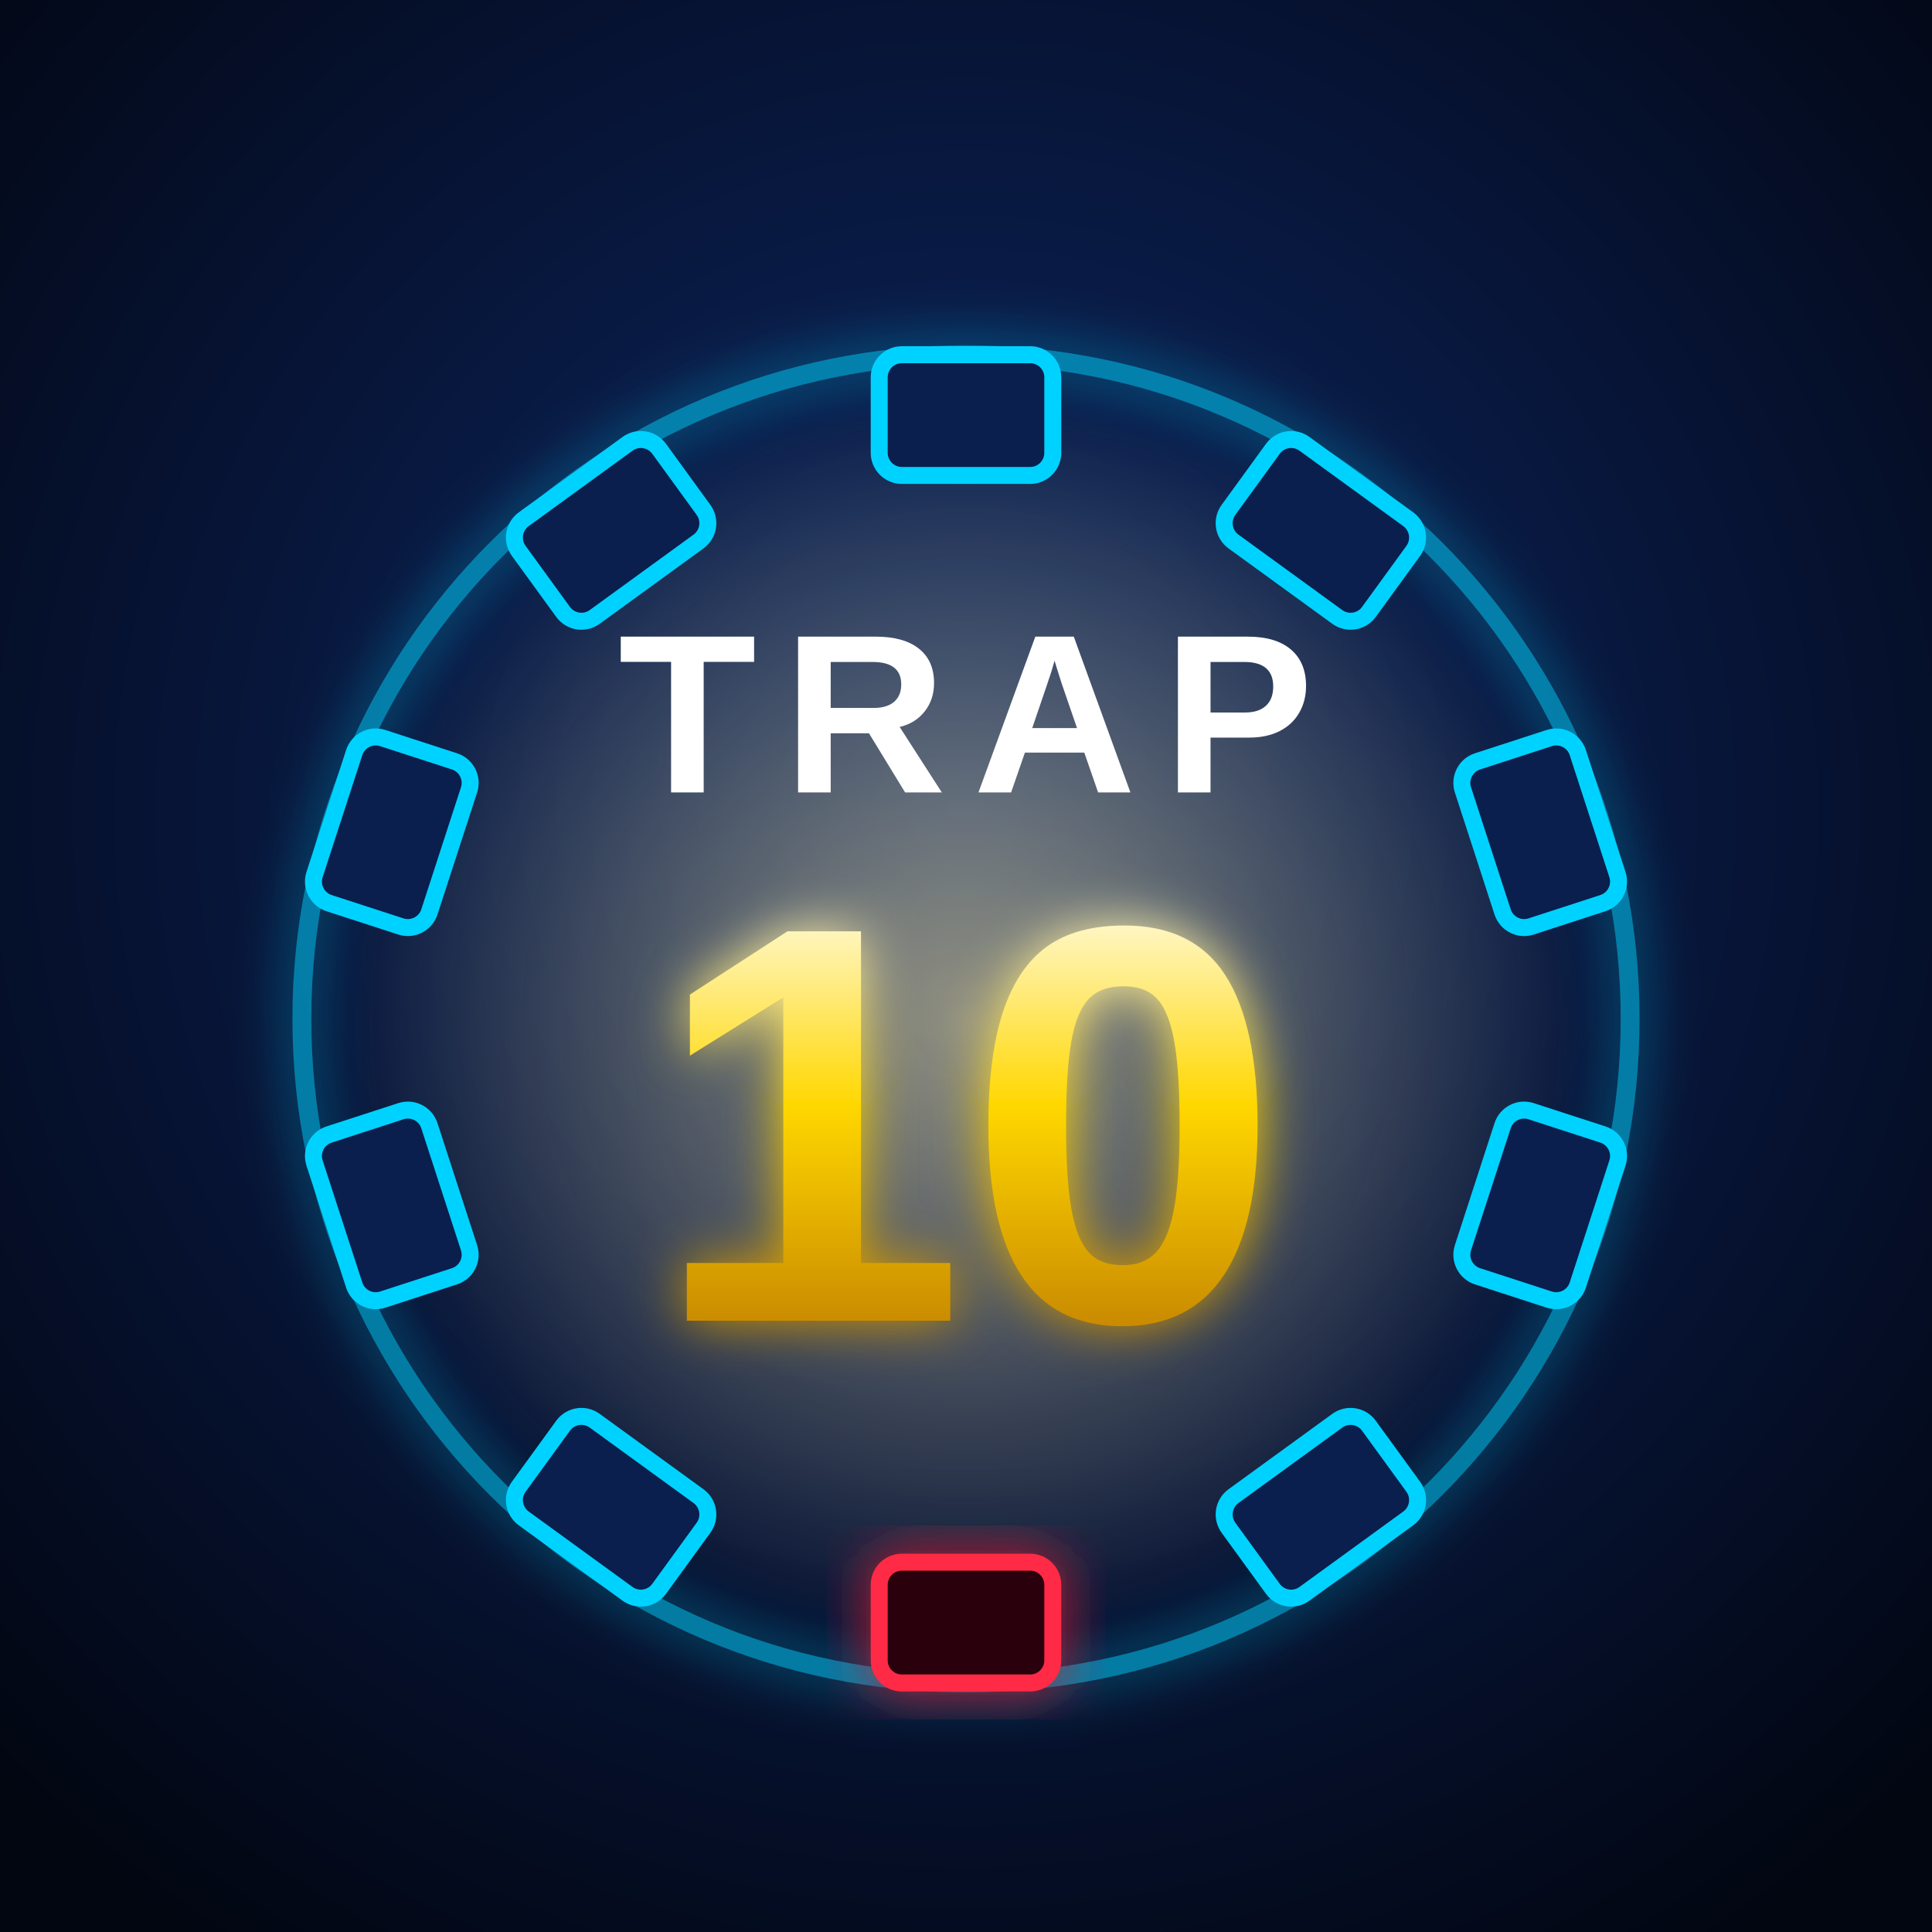
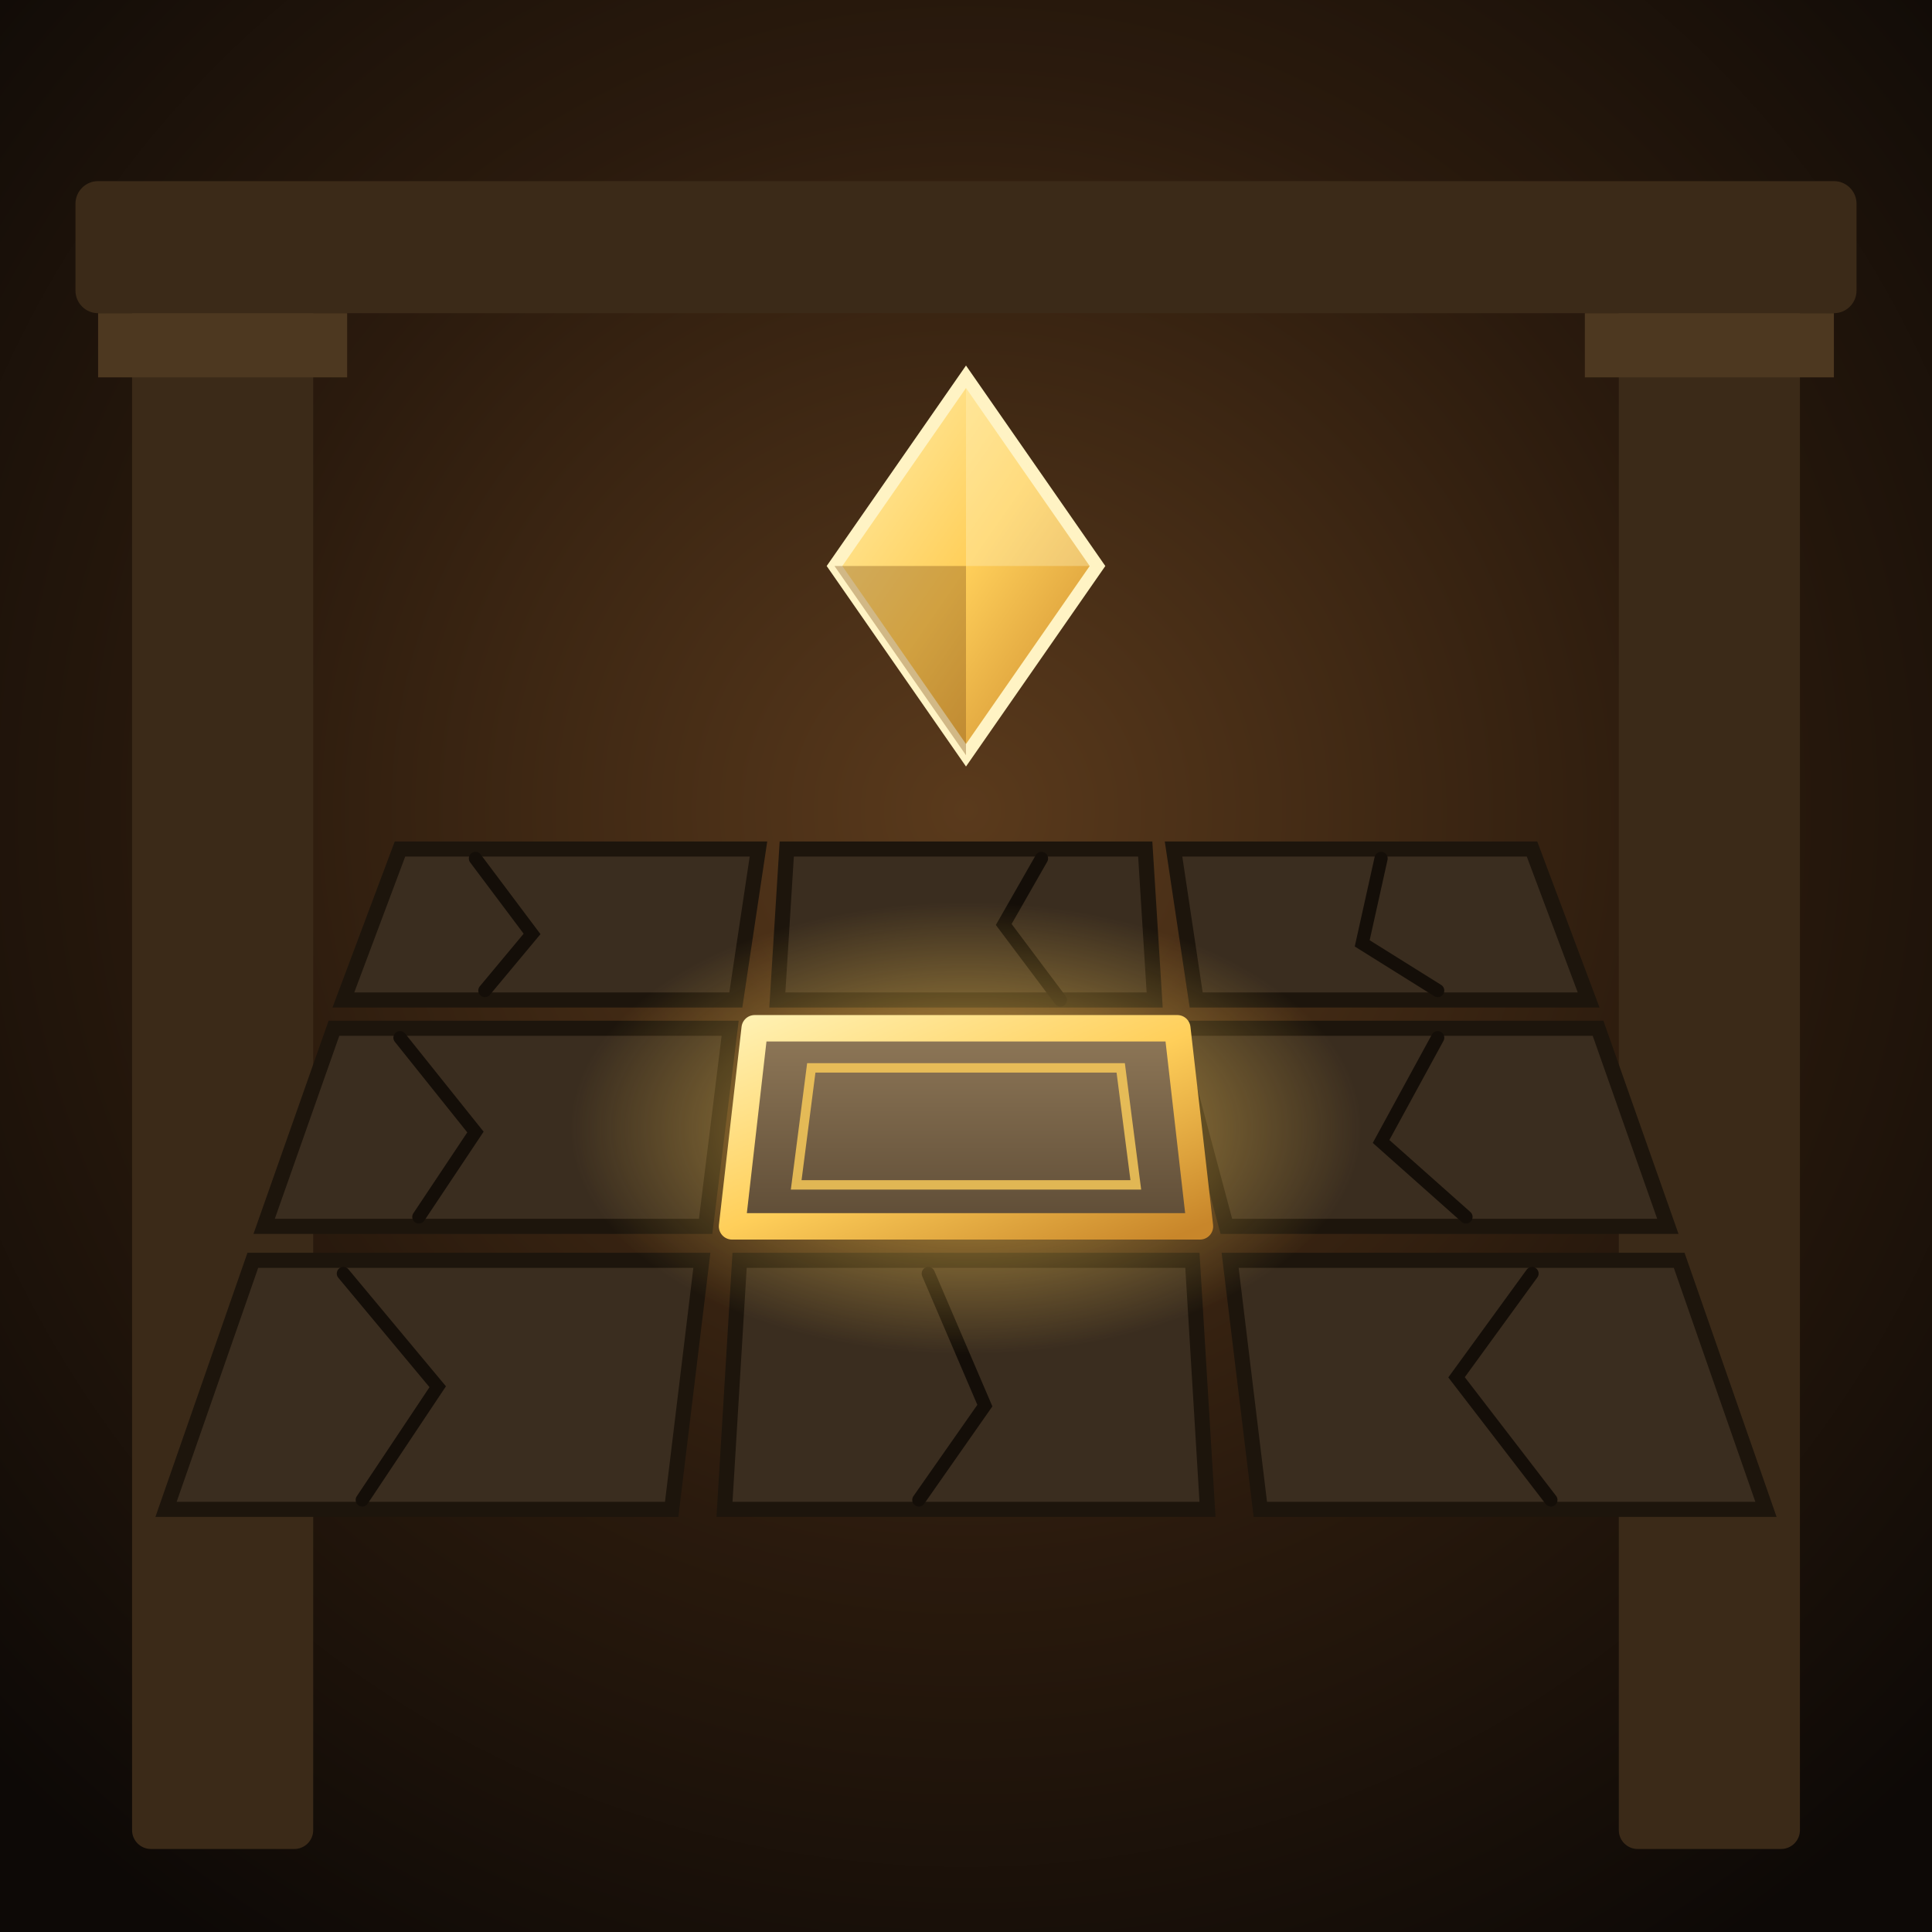
<svg xmlns="http://www.w3.org/2000/svg" width="1024" height="1024" viewBox="0 0 1024 1024">
  <defs>
    <radialGradient id="bg" cx="50%" cy="42%" r="70%">
-       <stop offset="0" stop-color="#0d2a66" />
-       <stop offset="0.55" stop-color="#071538" />
-       <stop offset="1" stop-color="#020611" />
+       <stop offset="0" stop-color="#5a3a1c" />
+       <stop offset="0.55" stop-color="#2a1a0d" />
+       <stop offset="1" stop-color="#0d0906" />
    </radialGradient>
-     <radialGradient id="spot" cx="50%" cy="50%" r="50%">
-       <stop offset="0" stop-color="#ffe9a0" stop-opacity="0.55" />
-       <stop offset="1" stop-color="#ffe9a0" stop-opacity="0" />
+     <linearGradient id="stone" x1="0" y1="0" x2="0" y2="1">
+       <stop offset="0" stop-color="#8f7858" />
+       <stop offset="1" stop-color="#5e4c36" />
+     </linearGradient>
+     <linearGradient id="gold" x1="0" y1="0" x2="1" y2="1">
+       <stop offset="0" stop-color="#fff0b0" />
+       <stop offset="0.5" stop-color="#ffcf5a" />
+       <stop offset="1" stop-color="#c8862a" />
+     </linearGradient>
+     <radialGradient id="glow" cx="50%" cy="50%" r="50%">
+       <stop offset="0" stop-color="#ffcf5a" stop-opacity="0.75" />
+       <stop offset="1" stop-color="#ffcf5a" stop-opacity="0" />
    </radialGradient>
-     <linearGradient id="gold" x1="0" y1="0" x2="0" y2="1">
-       <stop offset="0" stop-color="#fff6c2" />
-       <stop offset="0.45" stop-color="#ffd700" />
-       <stop offset="1" stop-color="#c98a00" />
-     </linearGradient>
-     <filter id="glow" x="-30%" y="-30%" width="160%" height="160%">
-       <feGaussianBlur stdDeviation="14" result="b" />
-       <feMerge>
-         <feMergeNode in="b" />
-         <feMergeNode in="SourceGraphic" />
-       </feMerge>
-     </filter>
  </defs>
  <rect width="1024" height="1024" fill="url(#bg)" />
-   <circle cx="512" cy="540" r="330" fill="url(#spot)" />
-   <circle cx="512" cy="540" r="352" fill="none" stroke="#00d2ff" stroke-width="10" opacity="0.55" filter="url(#glow)" />
-   <g transform="translate(512 540)">
-     <g fill="#0a1f4d" stroke="#00d2ff" stroke-width="9">
-       <rect x="-46" y="-352" width="92" height="64" rx="12" transform="rotate(0)" />
-       <rect x="-46" y="-352" width="92" height="64" rx="12" transform="rotate(36)" />
-       <rect x="-46" y="-352" width="92" height="64" rx="12" transform="rotate(72)" />
-       <rect x="-46" y="-352" width="92" height="64" rx="12" transform="rotate(108)" />
-       <rect x="-46" y="-352" width="92" height="64" rx="12" transform="rotate(144)" />
-       <rect x="-46" y="-352" width="92" height="64" rx="12" transform="rotate(216)" />
-       <rect x="-46" y="-352" width="92" height="64" rx="12" transform="rotate(252)" />
-       <rect x="-46" y="-352" width="92" height="64" rx="12" transform="rotate(288)" />
-       <rect x="-46" y="-352" width="92" height="64" rx="12" transform="rotate(324)" />
+   <g fill="#3b2a18">
+     <rect x="70" y="120" width="96" height="860" rx="10" />
+     <rect x="858" y="120" width="96" height="860" rx="10" />
+     <rect x="40" y="96" width="944" height="70" rx="12" />
+   </g>
+   <g fill="#4d3820">
+     <rect x="52" y="166" width="132" height="34" />
+     <rect x="840" y="166" width="132" height="34" />
+   </g>
+   <g transform="translate(512 640)">
+     <g id="tiles">
+       <polygon points="-300,-190 -110,-190 -122,-110 -330,-110" fill="#3a2d1f" stroke="#1d150c" stroke-width="8" />
+       <polygon points="-95,-190 95,-190 100,-110 -100,-110" fill="#3a2d1f" stroke="#1d150c" stroke-width="8" />
+       <polygon points="110,-190 300,-190 330,-110 122,-110" fill="#3a2d1f" stroke="#1d150c" stroke-width="8" />
+       <polygon points="-335,-95 -125,-95 -138,10 -372,10" fill="#3a2d1f" stroke="#1d150c" stroke-width="8" />
+       <polygon points="110,-95 335,-95 372,10 138,10" fill="#3a2d1f" stroke="#1d150c" stroke-width="8" />
+       <polygon points="-378,28 -140,28 -156,160 -424,160" fill="#3a2d1f" stroke="#1d150c" stroke-width="8" />
+       <polygon points="-120,28 120,28 128,160 -128,160" fill="#3a2d1f" stroke="#1d150c" stroke-width="8" />
+       <polygon points="140,28 378,28 424,160 156,160" fill="#3a2d1f" stroke="#1d150c" stroke-width="8" />
    </g>
-     <rect x="-46" y="-352" width="92" height="64" rx="12" transform="rotate(180)" fill="#2a0008" stroke="#ff2a44" stroke-width="9" filter="url(#glow)" />
+     <g stroke="#140e08" stroke-width="7" fill="none" stroke-linecap="round">
+       <path d="M-260,-185 l30,40 l-25,30" />
+       <path d="M40,-185 l-20,35 l30,40" />
+       <path d="M220,-185 l-10,45 l40,25" />
+       <path d="M-300,-90 l40,50 l-30,45" />
+       <path d="M250,-90 l-30,55 l45,40" />
+       <path d="M-330,35 l50,60 l-40,60" />
+       <path d="M-20,35 l30,70 l-35,50" />
+       <path d="M300,35 l-40,55 l50,65" />
+     </g>
+     <ellipse cx="0" cy="-42" rx="210" ry="120" fill="url(#glow)" />
+     <polygon points="-112,-95 112,-95 124,10 -124,10" fill="url(#stone)" stroke="url(#gold)" stroke-width="14" stroke-linejoin="round" />
+     <polygon points="-82,-74 82,-74 90,-12 -90,-12" fill="none" stroke="#ffcf5a" stroke-width="5" opacity="0.8" />
  </g>
-   <text x="512" y="420" text-anchor="middle" font-family="Arial Black, Arial, sans-serif" font-weight="900" font-size="120" letter-spacing="14" fill="#ffffff">TRAP</text>
-   <text x="512" y="700" text-anchor="middle" font-family="Arial Black, Arial, sans-serif" font-weight="900" font-size="300" fill="url(#gold)" filter="url(#glow)">10</text>
+   <g transform="translate(512 300) scale(0.85)">
+     <polygon points="0,-118 82,0 0,118 -82,0" fill="url(#gold)" stroke="#fff3c4" stroke-width="8" />
+     <polygon points="0,-118 82,0 0,0" fill="#fff3c4" opacity="0.35" />
+     <polygon points="0,0 -82,0 0,118" fill="#7a4a12" opacity="0.35" />
+   </g>
</svg>
